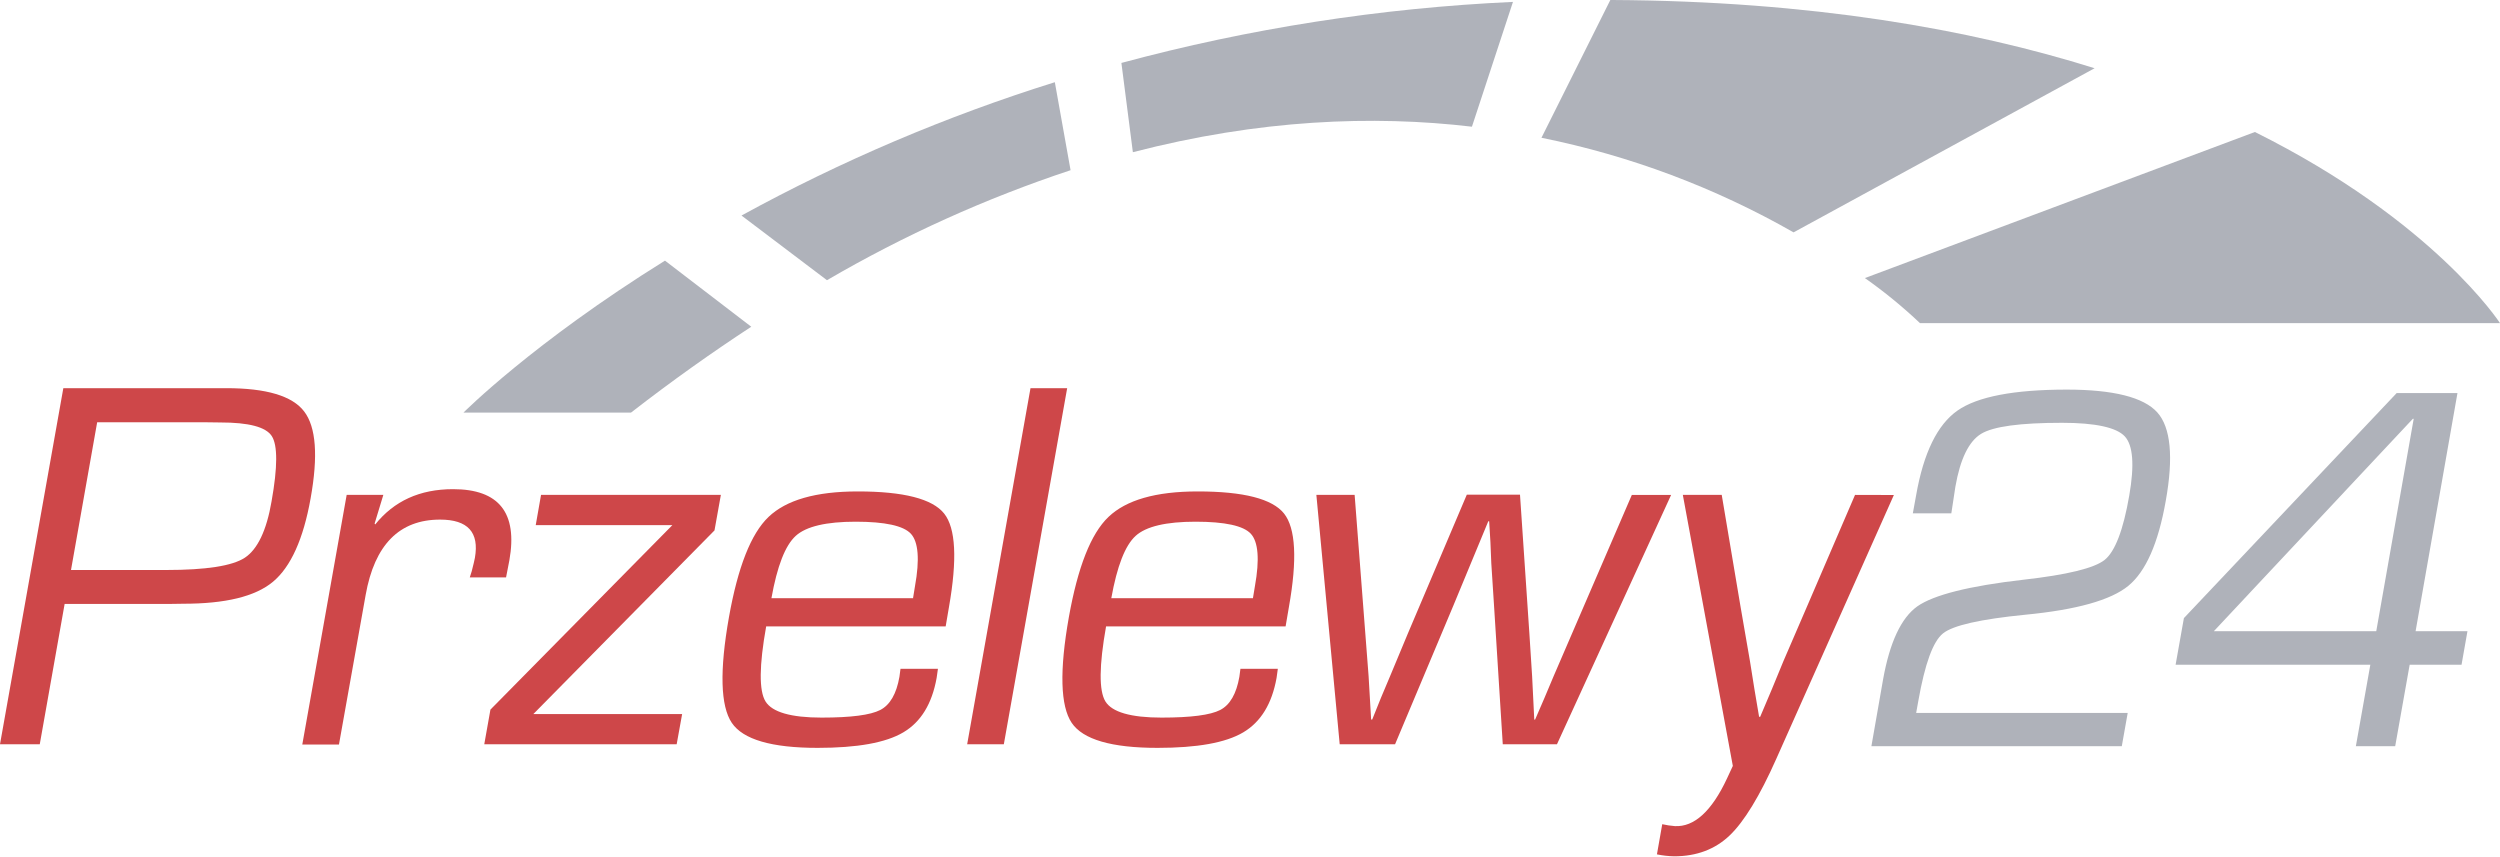
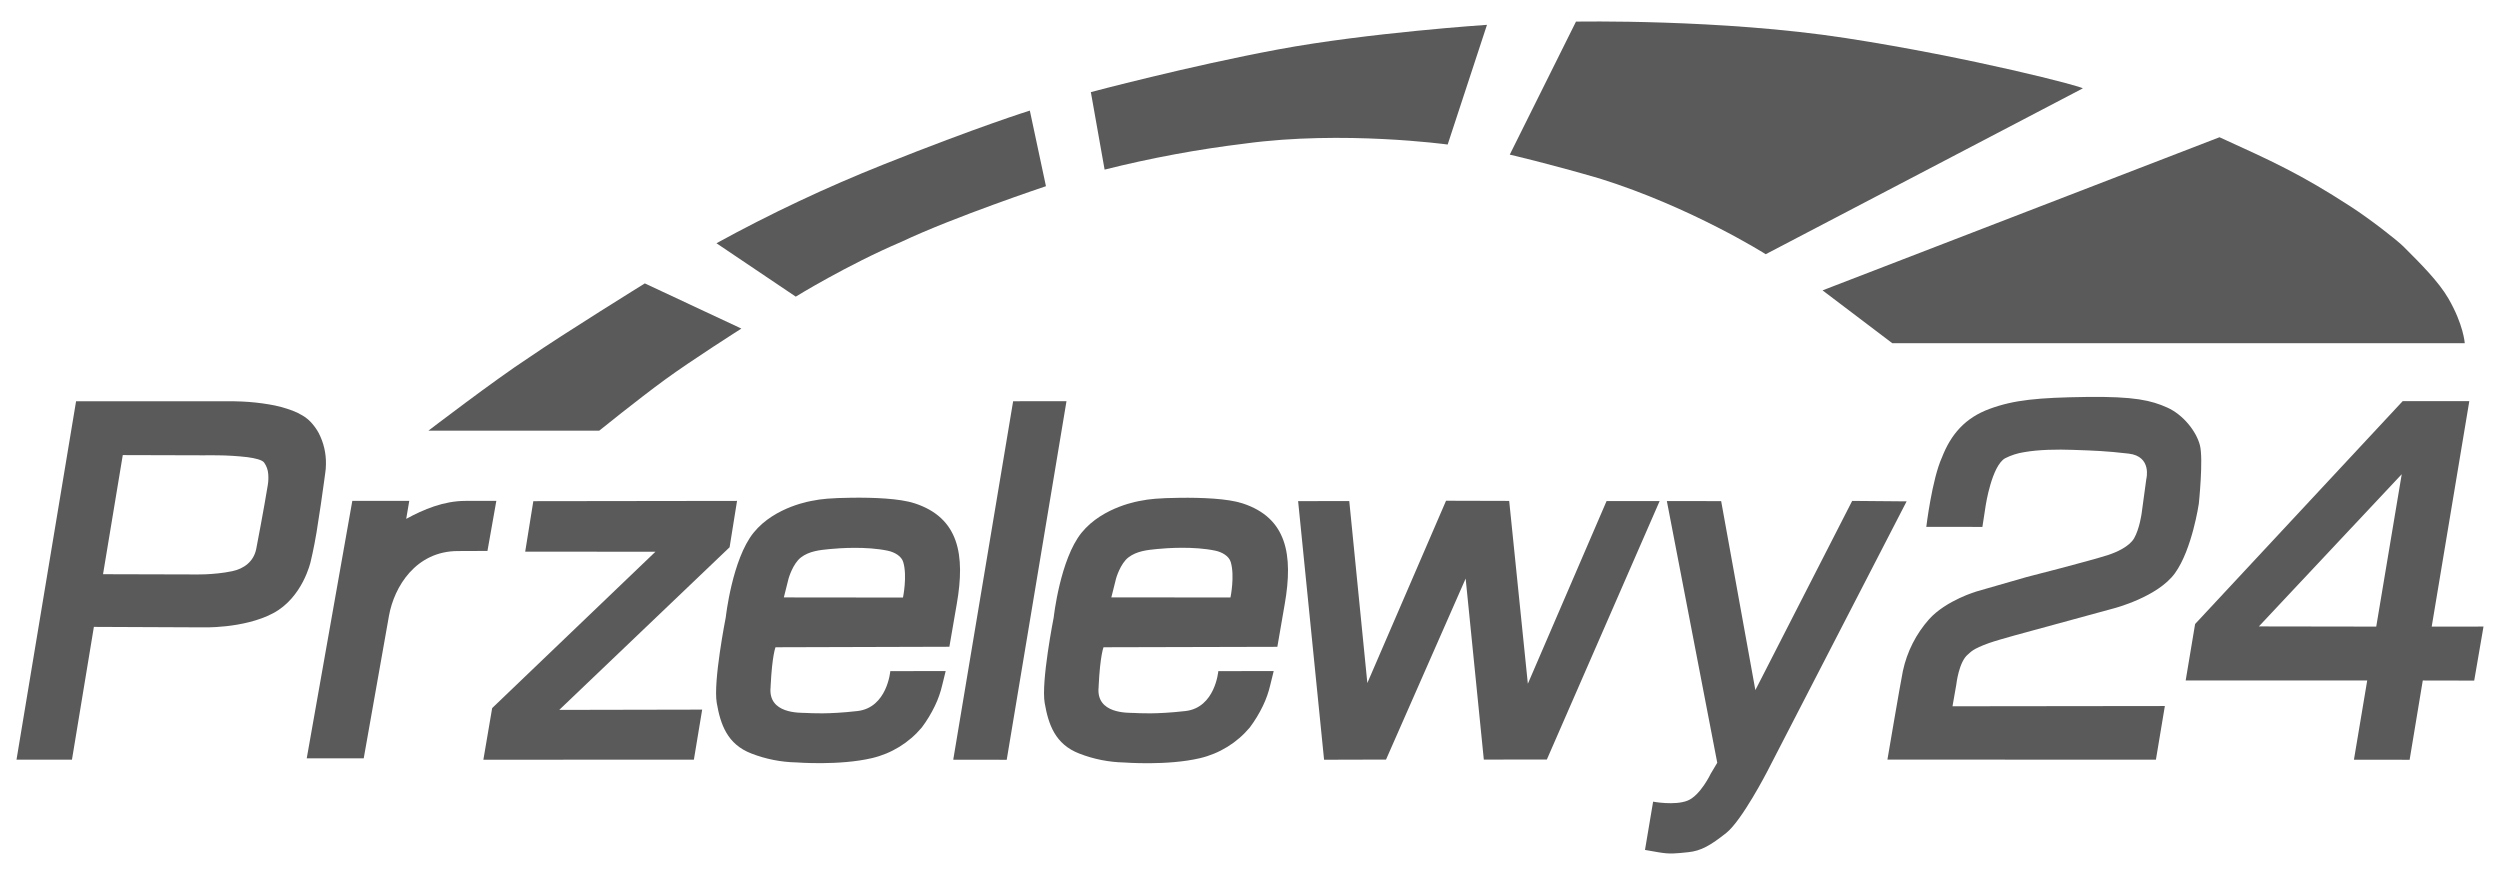
- <svg xmlns="http://www.w3.org/2000/svg" id="Layer_1" data-name="Layer 1" viewBox="0 0 750 256.89" preserveAspectRatio="xMidYMid meet">
+ <svg xmlns="http://www.w3.org/2000/svg" id="Warstwa_1" data-name="Warstwa 1" viewBox="0 0 1920 672">
  <defs>
-     <style>.cls-1{fill:#ce4749;}.cls-2{fill:#afb2ba;}</style>
+     <style>.cls-1,.cls-2{fill:#5a5a5a;}.cls-1{fill-rule:evenodd;}</style>
  </defs>
-   <path class="cls-1" d="M0,223.28,19,116.45H67.86c12,0,19.83,2.3,23.4,7s4.21,13.32,1.92,26.08c-2.17,12.18-5.94,20.54-11.29,25S67.54,181.12,55,181.12l-4.71.07H19.39l-7.46,42.09ZM21.3,171H49.87c11.93,0,19.84-1.21,23.6-3.7s6.5-8.1,8-16.9c1.84-10.33,1.84-16.83.06-19.58s-6.95-4.08-15.43-4.08l-4.6-.06H29.15Z" />
-   <path class="cls-1" d="M104,148.47h11l-2.62,8.61.19.25c5.62-7,13.33-10.58,23.35-10.58q20.66,0,16.9,21.3l-1,5.16H140.94l.58-1.85c.51-2,.83-3.31.95-4,1.34-7.66-2.1-11.48-10.45-11.48-12.19,0-19.65,7.52-22.33,22.64l-8,44.83h-11Z" />
-   <path class="cls-1" d="M162.31,148.47h53.95l-1.91,10.65L160,214.22h44.64L203,223.28H145.28l1.85-10.4,54.59-55.35h-41Z" />
-   <path class="cls-1" d="M270.15,200.64h11.23l-.39,2.74c-1.4,7.78-4.71,13.2-10,16.33s-13.84,4.65-25.7,4.65c-13.77,0-22.38-2.49-25.76-7.52s-3.7-15.63-.83-31.76c2.67-14.93,6.57-24.94,11.86-30s14.16-7.65,26.78-7.65c13.78,0,22.39,2.23,25.9,6.63s3.95,13.77,1.46,28l-1,5.86H229.85c-2.11,11.8-2.17,19.33-.19,22.52s7.58,4.84,16.83,4.84q13.2,0,17.6-2.29t5.74-9.95Zm3.77-21.24.57-3.51c1.47-8.1,1-13.33-1.21-15.75s-7.78-3.63-16.58-3.63-14.86,1.4-18,4.27-5.55,9.05-7.27,18.68h42.54Z" />
-   <path class="cls-1" d="M320.15,116.45l-19,106.83h-11l19-106.83Z" />
-   <path class="cls-1" d="M372.13,200.64h11.22l-.38,2.74c-1.4,7.78-4.72,13.2-10,16.33s-13.84,4.65-25.7,4.65c-13.78,0-22.39-2.49-25.77-7.52s-3.7-15.63-.83-31.76c2.68-14.93,6.57-24.94,11.87-30s14.15-7.65,26.78-7.65c13.78,0,22.39,2.23,25.89,6.63s4,13.77,1.47,28l-1,5.86H331.82c-2.1,11.8-2.16,19.33-.19,22.52s7.59,4.84,16.84,4.84q13.2,0,17.6-2.29t5.74-9.95Zm3.76-21.24.58-3.51c1.46-8.1,1-13.33-1.21-15.75s-7.79-3.63-16.59-3.63-14.86,1.4-18,4.27-5.55,9.05-7.28,18.68h42.54Z" />
-   <path class="cls-1" d="M501.34,148.47l-34.25,74.81H450.83l-2.62-41.58L447.39,169l-.26-6.32-.38-6.31h-.26l-2.61,6.31L441.26,169,436,181.7l-17.48,41.58H401.91l-7-74.81h11.48l3.19,41.39,1,13,.38,6.5.38,6.51h.32l2.62-6.51,2.74-6.5,5.42-13,17.6-41.45H456l2.81,41.58.83,12.95.32,6.44.32,6.5h.25l2.81-6.5,2.74-6.51,5.61-13,17.86-41.39h11.8Z" />
-   <path class="cls-1" d="M556.51,148.47l-14.35,33.35L535,198.41l-3.44,8.35-3.51,8.29h-.32l-1.4-8.29L525,198.41l-2.87-16.59-5.61-33.35H504.85l15,81.31-1.72,3.7c-4.6,9.89-9.89,14.67-15.69,14.35a25.34,25.34,0,0,1-3.77-.57l-1.59,9.05a28.78,28.78,0,0,0,5.17.58c6.76,0,12.3-2.11,16.64-6.25s9.06-11.86,14-23l35.27-79.14Z" />
-   <path class="cls-2" d="M638.33,213.78l-1.79,10.07H561.42l3.5-20q3-16.74,10.27-21.94c4.91-3.44,15.5-6.12,31.89-8q19.6-2.21,24.3-5.93c3.12-2.49,5.61-8.93,7.4-19.33,1.59-9.12,1.14-15.05-1.34-17.73s-8.8-4.08-18.82-4.08c-12.56,0-20.66,1.09-24.3,3.32s-6.25,7.46-7.71,15.88L585.4,154H573.85l1-5.49c2.23-12.69,6.38-21.11,12.37-25.32s17-6.31,32.79-6.31c14,0,23.08,2.3,27.16,6.82s4.91,13.46,2.55,26.6q-3.35,19-11.22,25.45t-30.93,8.67c-13.46,1.34-21.68,3.19-24.68,5.61s-5.42,9.12-7.4,20.28l-.64,3.57h63.46Z" />
-   <path class="cls-2" d="M737.24,117.92l-12.56,71.43h15.56l-1.78,10.08H722.9l-4.34,24.42h-11.8l4.34-24.42H652.68l2.49-14L719,117.92Zm-24.36,71.43,11.23-63.71h-.26l-59.69,63.71Z" />
-   <path class="cls-2" d="M248.09,84.06a386.38,386.38,0,0,1,73.08-33l-4.72-26.4a516.15,516.15,0,0,0-94,40Z" />
-   <path class="cls-2" d="M538.07,69.71l90.31-49.24C590.94,8.74,543.43.32,483.67,0h-.57L462.44,41.33A254.28,254.28,0,0,1,538.07,69.71Z" />
-   <path class="cls-2" d="M199.49,78.19c-39.67,24.68-60.46,45.6-60.46,45.6h50.26c12.24-9.5,24.29-18.05,36.09-25.77Z" />
-   <path class="cls-2" d="M453.89.57A547.1,547.1,0,0,0,336.42,18.88l3.44,26.78c37.88-9.82,72-11.16,101.72-7.65Z" />
-   <path class="cls-2" d="M676.47,39.6l-117,43.82A148.64,148.64,0,0,1,576,96.94H750S730.29,66.39,676.47,39.6Z" />
+   <polygon class="cls-1" points="409.59 384.9 566.05 384.69 560.33 420.29 429.5 545.2 539.27 544.98 532.9 583.43 371.23 583.46 377.98 543.81 503.39 423.71 403.35 423.7 409.59 384.9 409.59 384.9" />
+   <path class="cls-1" d="M238.54,324c-3.43-3.62-8.27-6.41-13.73-8.57a94.64,94.64,0,0,0-18.17-4.85,170.2,170.2,0,0,0-20.77-2.21c-5-.23-8.16-.18-8.16-.18H58.42L12.67,583.45l42.59,0,16.84-102,82.58.36s32.15,1.26,55-10.81,28.87-39.56,28.87-39.56,2.51-10.19,4.56-22.64c2.25-13.67,4.56-30.08,5.76-38.82.53-3.83.84-6.19.84-6.19a44.28,44.28,0,0,0,.61-7.23,49.59,49.59,0,0,0-5.62-24.11A40.3,40.3,0,0,0,238.54,324ZM205.65,372.6c0,.46-3.78,22.6-8.83,48.79-1.93,10-9.59,15.4-18.42,17.27-14.58,3.08-30.27,2.51-30.27,2.51l-69-.18,15.16-91.48,62.54.17s4.23-.09,10.14,0a214.09,214.09,0,0,1,22.9,1.4c6.25.82,11.35,2.11,12.92,4.09a17.07,17.07,0,0,1,3.22,9A33.84,33.84,0,0,1,205.65,372.6Z" />
+   <polygon class="cls-1" points="778.09 308.15 819.06 308.12 773.16 583.51 732.09 583.45 778.09 308.15 778.09 308.15" />
+   <polygon class="cls-1" points="996.95 384.86 1036.24 384.82 1050.12 524.55 1110.56 384.57 1159.06 384.7 1173.39 525.13 1233.84 384.84 1274.61 384.8 1187.97 583.34 1139.57 583.35 1125.62 444.32 1064.47 583.35 1016.89 583.48 996.95 384.86 996.95 384.86" />
+   <path class="cls-2" d="M702.39,386.53c-11.48-3.74-31.42-4.48-48.25-4.28-16.31.2-23.79,1-29.88,2.28,0,0-29,4.16-45.49,24.56s-21.38,65-21.38,65-9.78,49.34-6.92,65.78,8,31.68,26.61,38.83a100.77,100.77,0,0,0,34.44,6.83s33.2,2.61,58.22-3.31a71.29,71.29,0,0,0,38.21-23.52A99.8,99.8,0,0,0,718,542.13a76,76,0,0,0,5.66-16.1l2.62-10.66-42.53.06s-2.34,28.07-25.28,30.66-35.23,1.61-39.67,1.44-29,.85-27-19.68c0-.28,0-.68.06-1.26,1.14-23.43,3.74-29.5,3.74-29.5l133.52-.38,5.7-33C741.35,426.22,736.59,397.69,702.39,386.53Zm-8.9,72.39-91.5-.1,3.64-14.52s3.18-11.36,9.52-16.21,14.46-5.67,22.1-6.41,27.88-2.17,44.39,1.23c5.48,1.13,10.7,4.21,12.05,8.78C696.91,442.47,693.49,458.92,693.49,458.92Z" />
+   <path class="cls-2" d="M592,526.91c0,.32-.08.63-.11.93C591.79,529.41,592,526.83,592,526.91Z" />
+   <path class="cls-2" d="M843.82,527c0,.32-.08.63-.11.93C843.66,529.45,843.84,526.87,843.82,527Z" />
+   <path class="cls-2" d="M954.26,386.58c-11.49-3.74-31.43-4.48-48.26-4.27-16.31.2-23.79,1-29.88,2.28,0,0-29,4.17-45.49,24.56s-21.38,65-21.38,65-9.78,49.34-6.92,65.78,8,31.67,26.62,38.83a100.74,100.74,0,0,0,34.43,6.83s33.21,2.6,58.22-3.31a71.31,71.31,0,0,0,38.21-23.53,99.81,99.81,0,0,0,10.1-16.62,76.53,76.53,0,0,0,5.67-16.1l2.62-10.66-42.54.06s-2.34,28.07-25.28,30.66-35.23,1.62-39.66,1.45-29,.85-27-19.69c0-.28,0-.68.06-1.26,1.14-23.43,3.74-29.5,3.74-29.5L981,496.76l5.7-33C993.22,426.27,988.46,397.73,954.26,386.58ZM945,458.87l-91.49-.09,3.64-14.53s3.18-11.36,9.52-16.2,14.46-5.68,22.1-6.42,27.87-2.17,44.39,1.24c5.48,1.12,10.69,4.2,12.05,8.78C948.42,442.42,945,458.87,945,458.87Z" />
+   <path class="cls-1" d="M1321.85,384.88,1348.12,530l74.35-145.31,41.81.36L1357.17,592.63s-19.38,37.56-31.41,47.08-19.37,13.8-29.2,14.78-13.78,1.66-23.21,0l-10-1.75,6.24-37.06s16.56,3.11,26.42-.78,17.84-20.7,17.84-20.7l5-8.4-38.71-201,41.71.06Z" />
+   <path class="cls-1" d="M1479.37,404.61l43.11.06,2.57-16.72s4.61-30.17,14.88-36a48.2,48.2,0,0,1,14.67-4.7c11.26-2,25.64-2.18,37.27-1.76,17.94.65,24.65.81,42.89,2.88S1648.35,368,1648.35,368l-3.57,26.26s-1.56,11.76-5.77,19.11c-3.72,6.5-13.88,10.87-19.75,12.79-14.2,4.63-62.79,17-62.79,17l-38.24,11s-23.47,6.8-36.64,21.35a87.37,87.37,0,0,0-20.16,39.74c-1.8,8.63-11.89,68.11-11.89,68.11l206.2.09,6.87-41.22-163.09.19,2.94-16.8s1.89-17.32,8.9-23c2.21-1.79,3.32-4.15,16.33-8.8,7.77-2.77,34.37-9.86,34.37-9.86l61.54-16.79s33.57-8.65,46.79-27,18.31-53.4,18.31-53.4,3.56-34.07.85-44.75-12.81-23.51-25.07-29-25.11-8.67-62.24-8.16-55.46,2.25-74.25,9.16-29.65,19.51-36.57,37.28c-7.63,16.78-12,53.16-12,53.16Z" />
+   <path class="cls-1" d="M1867.55,481.23l28.88-173.16-51.16,0L1685.84,479.25l-7.24,43.36,139.42,0-10.2,60.84,42.77.06,10.1-60.89,39.5.08,7.14-41.5Zm-42.6,0-90.14-.14,109.72-116.89Z" />
+   <path class="cls-1" d="M328.93,330.76H460.2s29.45-23.79,50.32-39.05,58.86-39.36,58.86-39.36l-74.15-34.7S432.56,256.46,406,274.77c-25.87,16.87-77,56-77,56Z" />
+   <path class="cls-1" d="M611.13,227.81l-60.89-41A1154.91,1154.91,0,0,1,678.6,126.3c73.25-29.22,112.31-41.37,112.31-41.37L803.29,143s-70.52,23.58-110.94,42.68c-41.74,17.8-81.21,42.13-81.21,42.13Z" />
+   <path class="cls-1" d="M848.33,130.25,837.77,70.74s75.17-20,144-32.8S1142,19.07,1142,19.07L1111.81,111s-80.35-11-155.73-.73a873.42,873.42,0,0,0-107.75,20Z" />
+   <path class="cls-1" d="M1159.5,118.75l50.85-102.14s111.32-2.16,207.3,12.65,183.78,37.65,181.87,38.65L1356.08,195.23s-56.85-36-127.5-58.12c-40-11.67-69.08-18.36-69.08-18.36Z" />
+   <path class="cls-1" d="M1399.72,223l53.53,40.56h439.68s-.89-14.24-12.61-34.4c-7.33-12.64-20.6-26-34.52-39.87-5.06-5-25.34-20.85-40.47-30.66-38.82-25.16-60.5-34.89-100.75-53.23L1399.72,223Z" />
+   <path class="cls-2" d="M357.38,384.69c-16.5,0-32.09,6.51-45.41,13.8l2.34-13.8H270.57l-35,197.72h43.77l19.4-109.54c4-22.23,20.58-49.67,53-49.67l22.63-.09,6.81-38.43Z" />
</svg>
